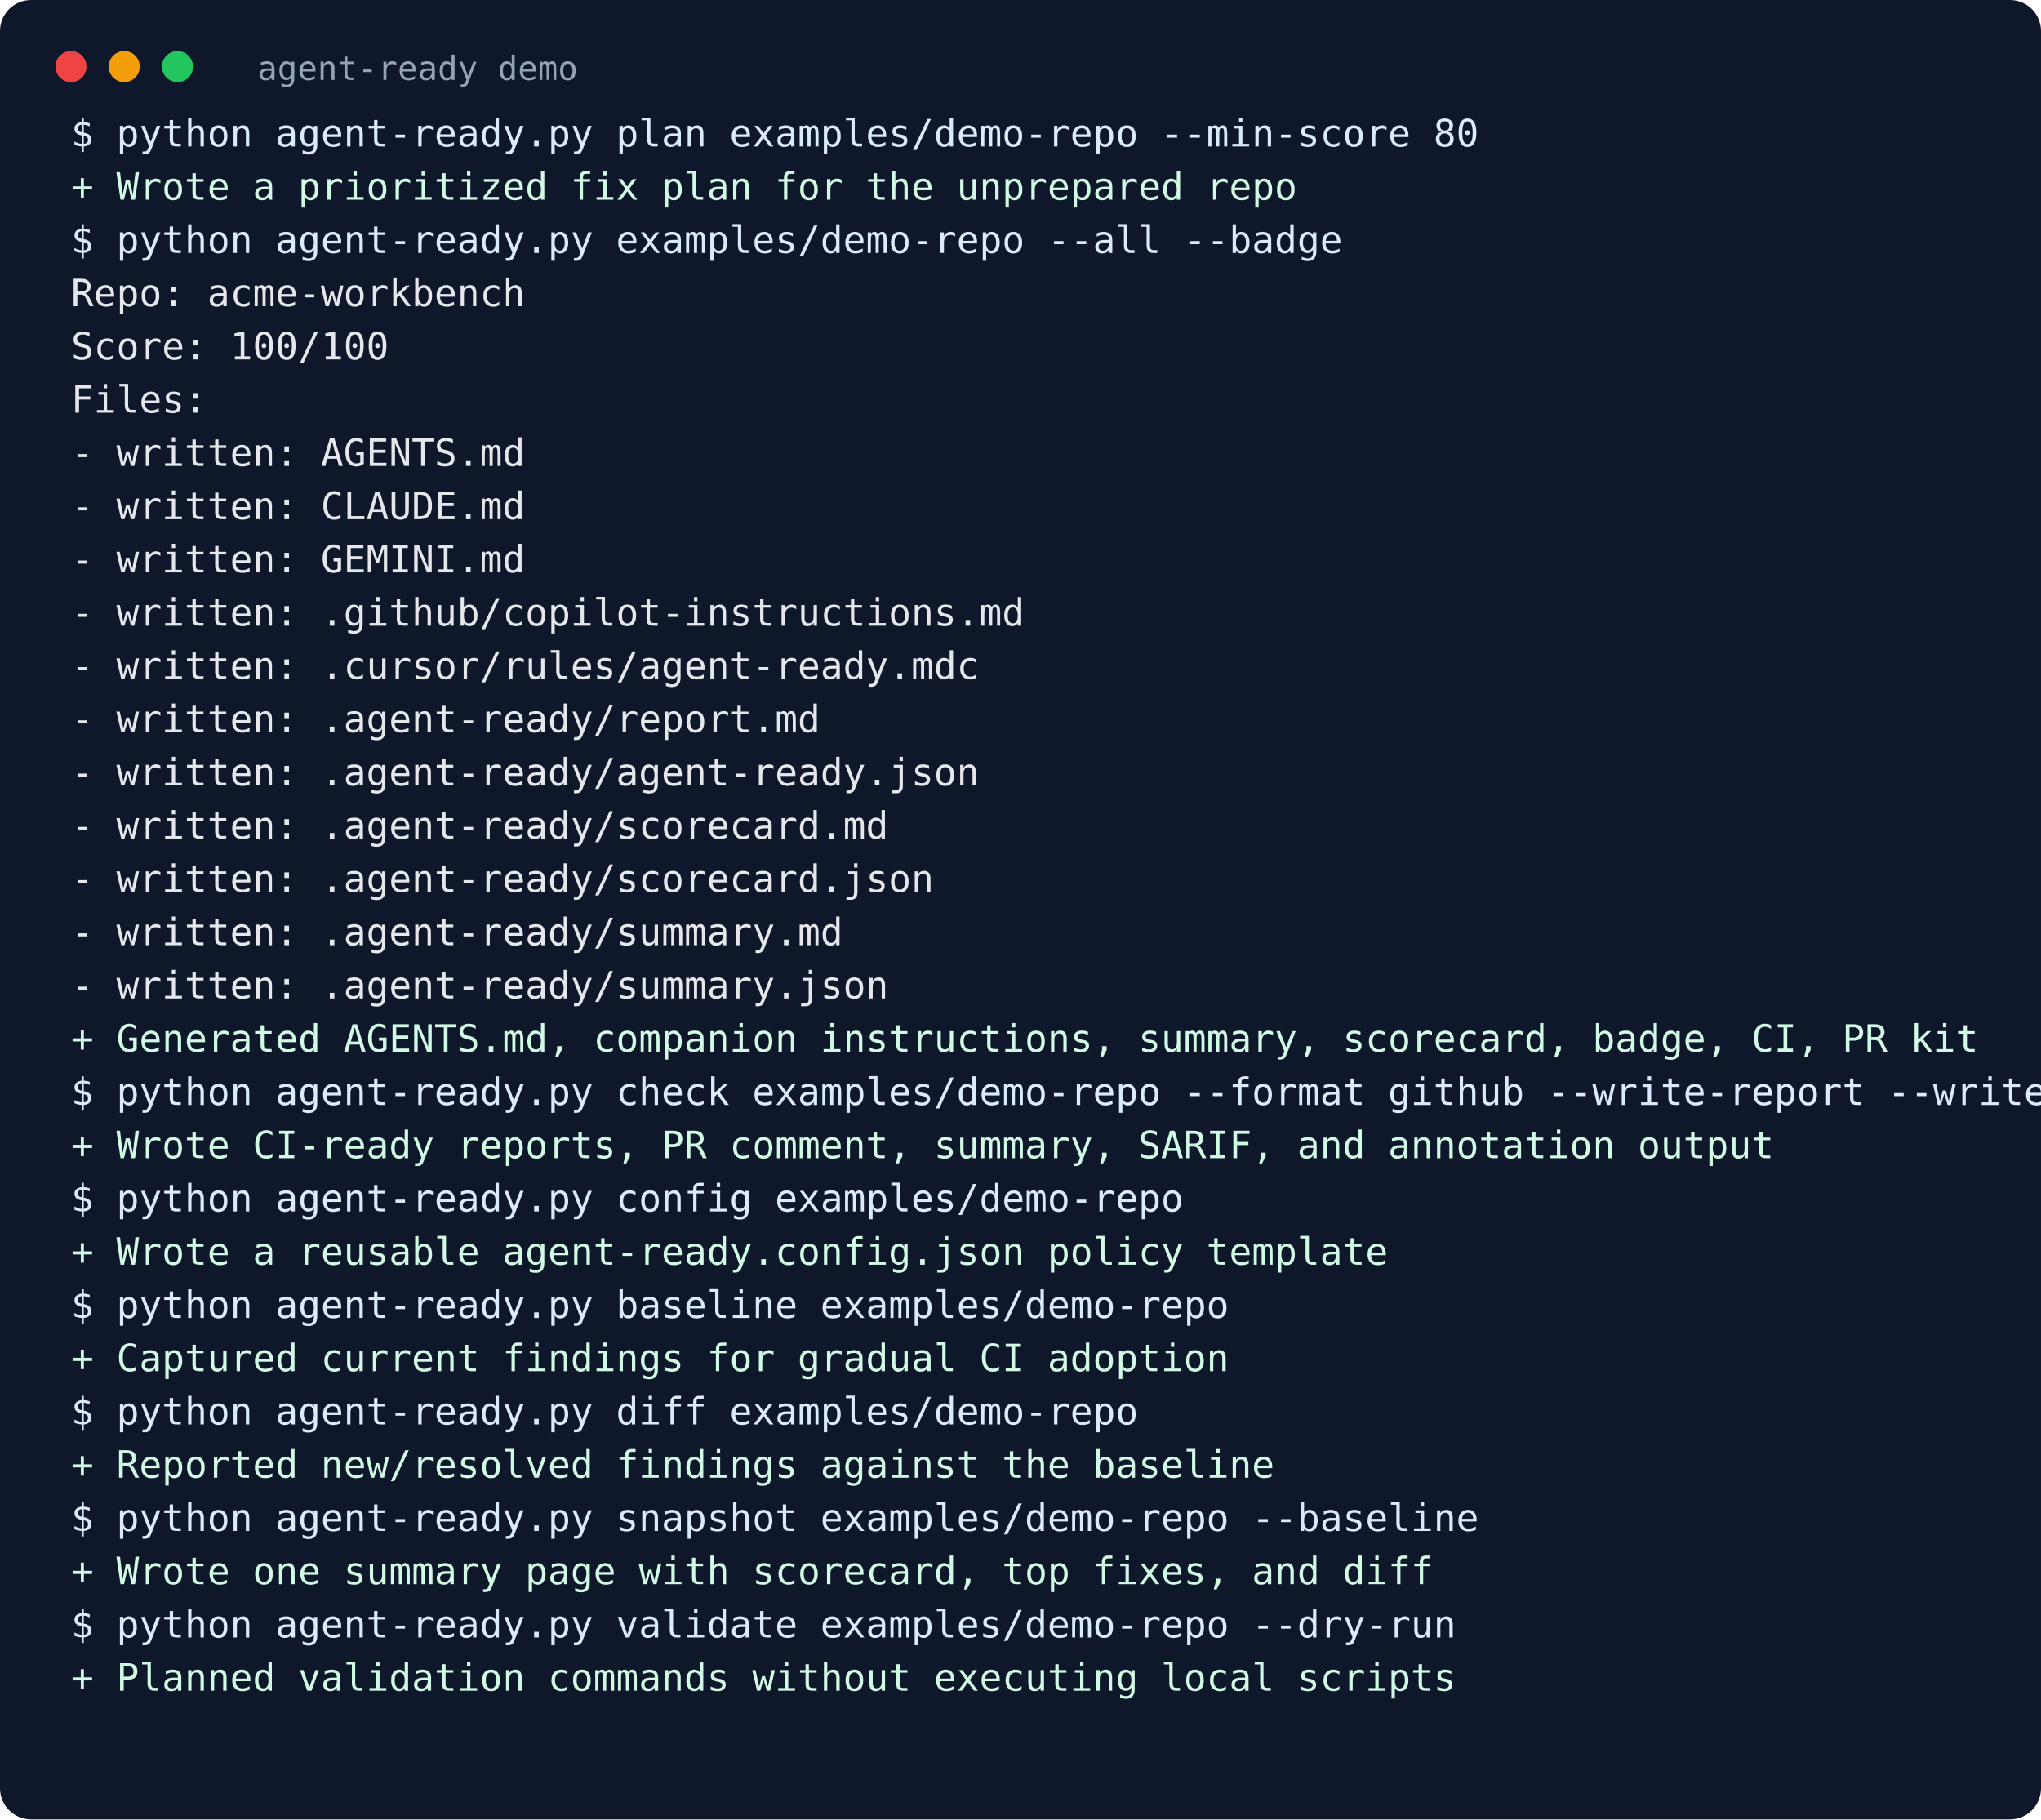
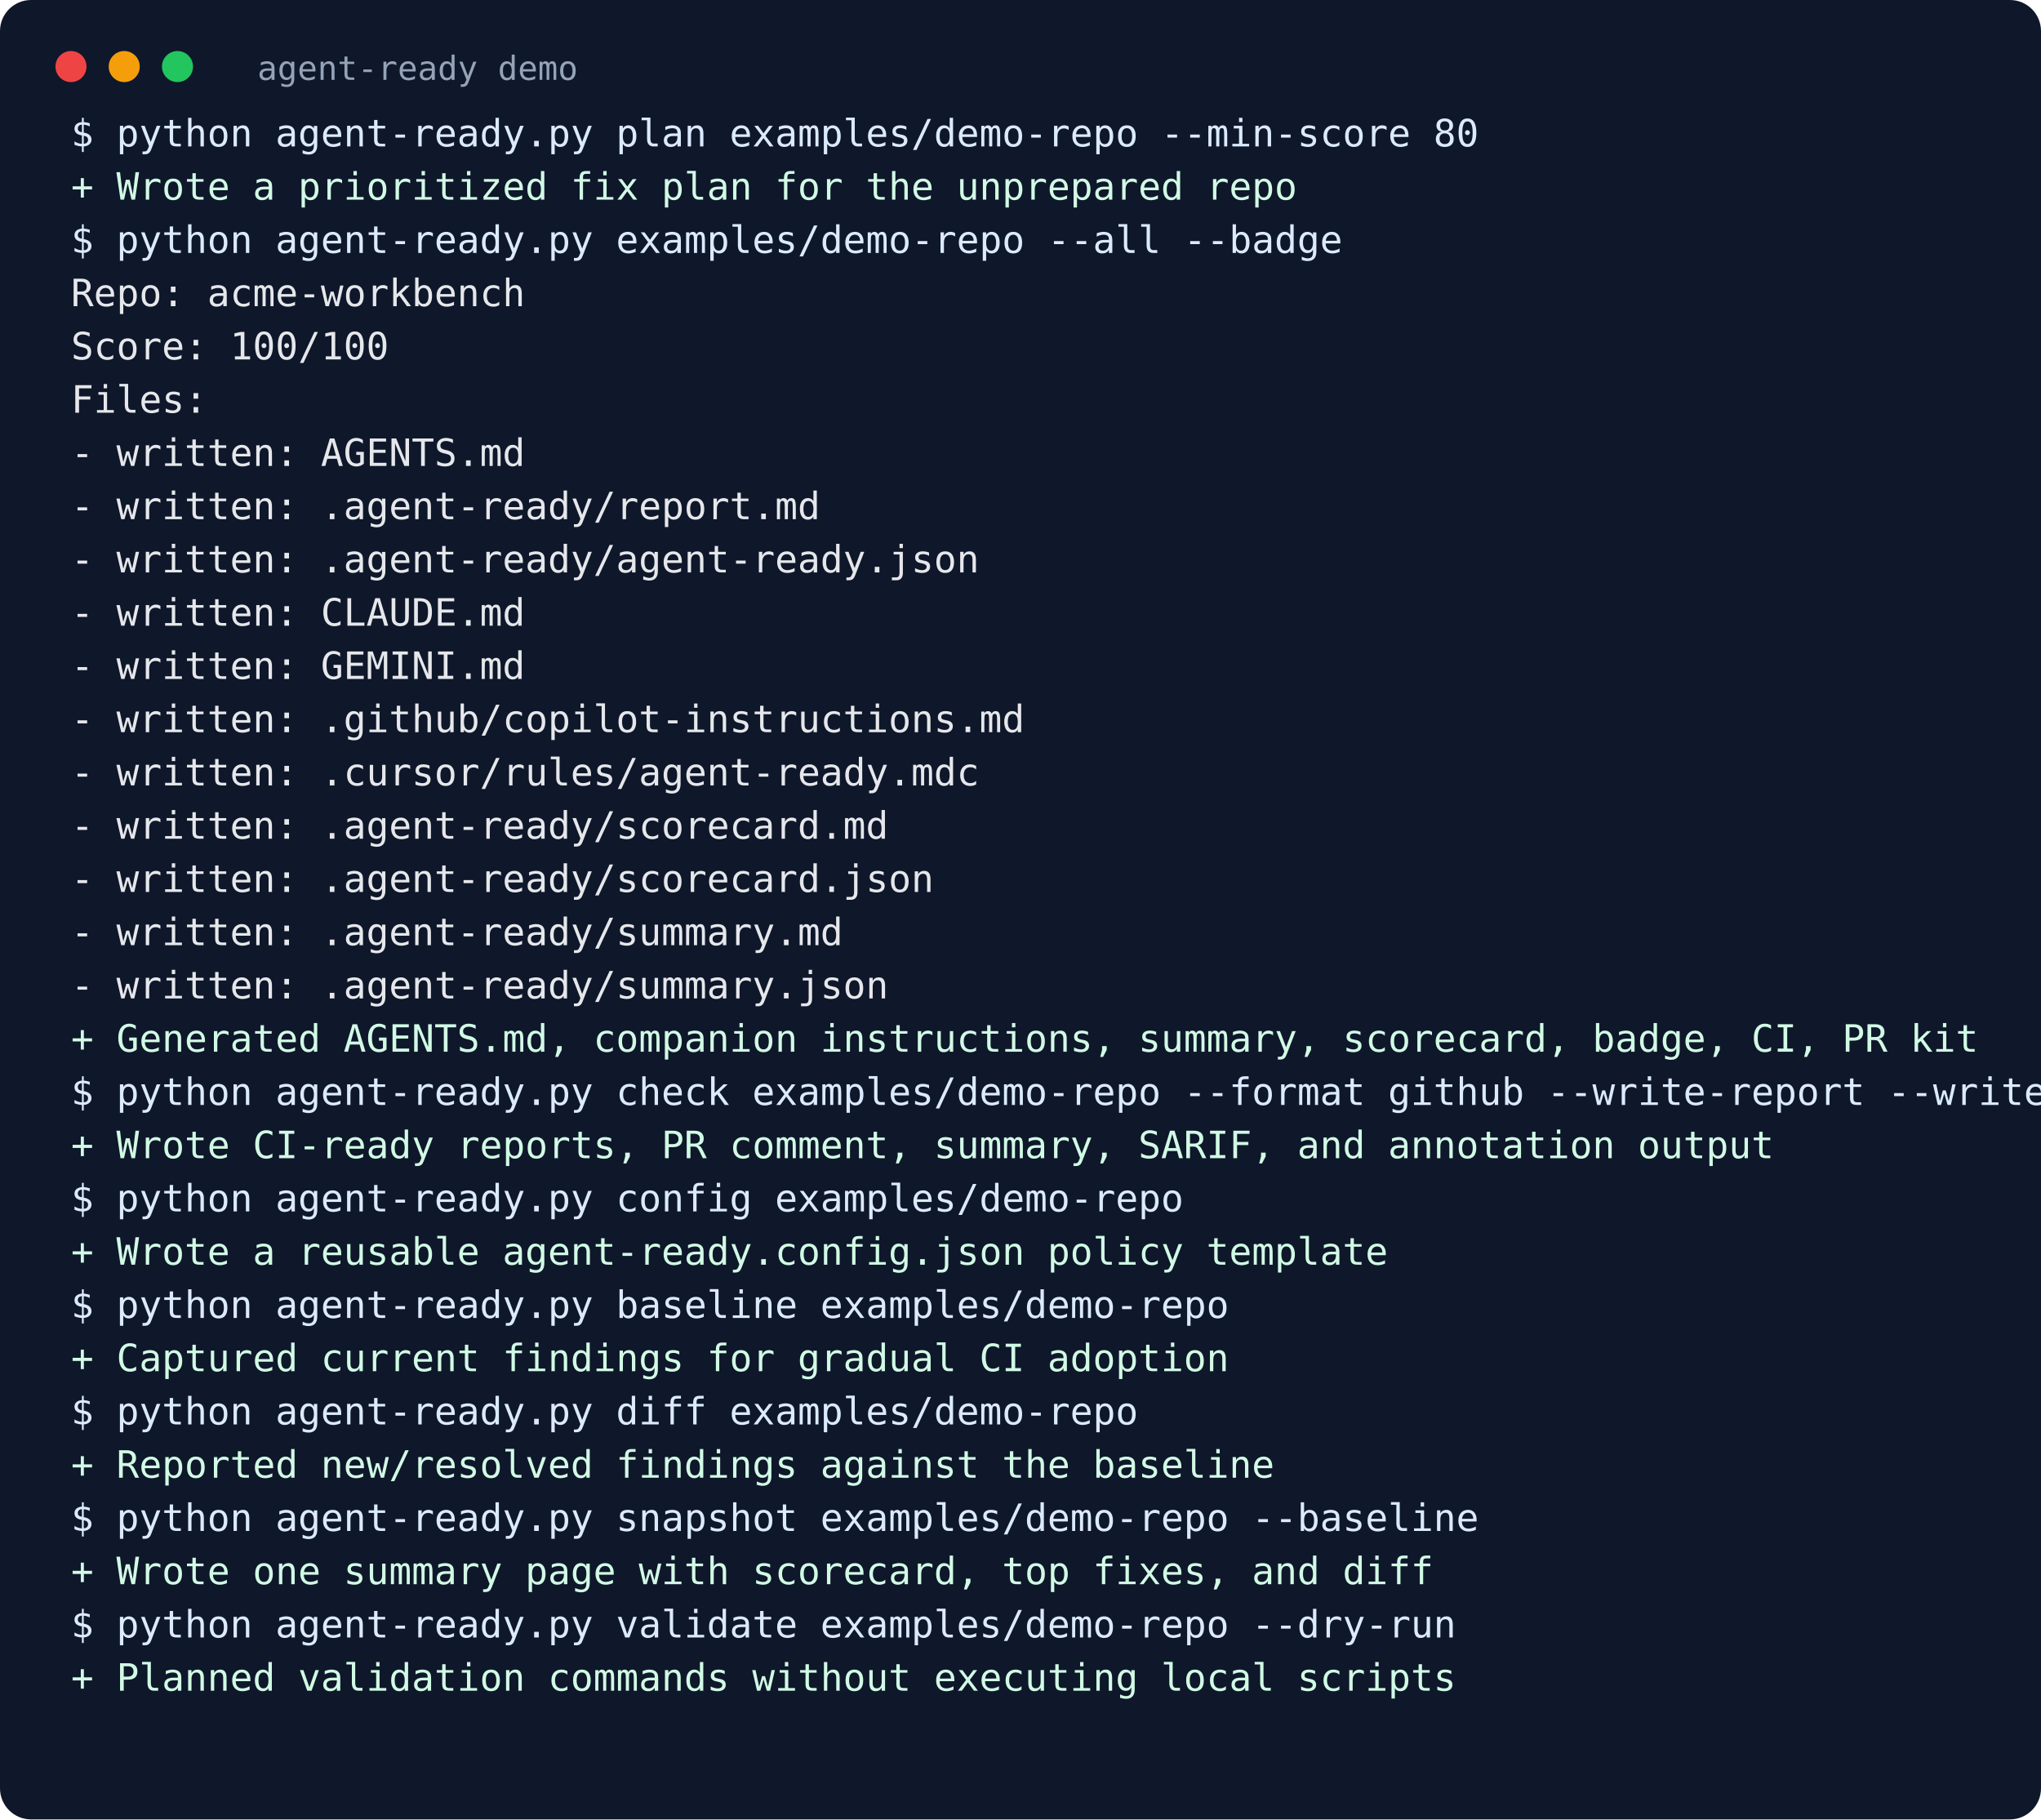
<svg xmlns="http://www.w3.org/2000/svg" width="920" height="820" viewBox="0 0 920 820" role="img" aria-label="Agent Ready terminal demo">
  <rect width="100%" height="100%" rx="14" fill="#0f172a" />
  <circle cx="32" cy="30" r="7" fill="#ef4444" />
  <circle cx="56" cy="30" r="7" fill="#f59e0b" />
  <circle cx="80" cy="30" r="7" fill="#22c55e" />
  <text x="116" y="36" fill="#94a3b8" font-family="Consolas, Monaco, monospace" font-size="15">agent-ready demo</text>
  <g font-family="Consolas, Monaco, monospace" font-size="17">
    <text x="32" y="66" fill="#dbeafe">$ python agent-ready.py plan examples/demo-repo --min-score 80</text>
    <text x="32" y="90" fill="#d1fae5">+ Wrote a prioritized fix plan for the unprepared repo</text>
    <text x="32" y="114" fill="#dbeafe">$ python agent-ready.py examples/demo-repo --all --badge</text>
    <text x="32" y="138" fill="#e5e7eb">Repo: acme-workbench</text>
    <text x="32" y="162" fill="#e5e7eb">Score: 100/100</text>
    <text x="32" y="186" fill="#e5e7eb">Files:</text>
    <text x="32" y="210" fill="#e5e7eb">- written: AGENTS.md</text>
-     <text x="32" y="234" fill="#e5e7eb">- written: CLAUDE.md</text>
-     <text x="32" y="258" fill="#e5e7eb">- written: GEMINI.md</text>
-     <text x="32" y="282" fill="#e5e7eb">- written: .github/copilot-instructions.md</text>
-     <text x="32" y="306" fill="#e5e7eb">- written: .cursor/rules/agent-ready.mdc</text>
-     <text x="32" y="330" fill="#e5e7eb">- written: .agent-ready/report.md</text>
-     <text x="32" y="354" fill="#e5e7eb">- written: .agent-ready/agent-ready.json</text>
+     <text x="32" y="234" fill="#e5e7eb">- written: .agent-ready/report.md</text>
+     <text x="32" y="258" fill="#e5e7eb">- written: .agent-ready/agent-ready.json</text>
+     <text x="32" y="282" fill="#e5e7eb">- written: CLAUDE.md</text>
+     <text x="32" y="306" fill="#e5e7eb">- written: GEMINI.md</text>
+     <text x="32" y="330" fill="#e5e7eb">- written: .github/copilot-instructions.md</text>
+     <text x="32" y="354" fill="#e5e7eb">- written: .cursor/rules/agent-ready.mdc</text>
    <text x="32" y="378" fill="#e5e7eb">- written: .agent-ready/scorecard.md</text>
    <text x="32" y="402" fill="#e5e7eb">- written: .agent-ready/scorecard.json</text>
    <text x="32" y="426" fill="#e5e7eb">- written: .agent-ready/summary.md</text>
    <text x="32" y="450" fill="#e5e7eb">- written: .agent-ready/summary.json</text>
    <text x="32" y="474" fill="#d1fae5">+ Generated AGENTS.md, companion instructions, summary, scorecard, badge, CI, PR kit</text>
    <text x="32" y="498" fill="#dbeafe">$ python agent-ready.py check examples/demo-repo --format github --write-report --write-summary --write-comment --write-sarif</text>
    <text x="32" y="522" fill="#d1fae5">+ Wrote CI-ready reports, PR comment, summary, SARIF, and annotation output</text>
    <text x="32" y="546" fill="#dbeafe">$ python agent-ready.py config examples/demo-repo</text>
    <text x="32" y="570" fill="#d1fae5">+ Wrote a reusable agent-ready.config.json policy template</text>
    <text x="32" y="594" fill="#dbeafe">$ python agent-ready.py baseline examples/demo-repo</text>
    <text x="32" y="618" fill="#d1fae5">+ Captured current findings for gradual CI adoption</text>
    <text x="32" y="642" fill="#dbeafe">$ python agent-ready.py diff examples/demo-repo</text>
    <text x="32" y="666" fill="#d1fae5">+ Reported new/resolved findings against the baseline</text>
    <text x="32" y="690" fill="#dbeafe">$ python agent-ready.py snapshot examples/demo-repo --baseline</text>
    <text x="32" y="714" fill="#d1fae5">+ Wrote one summary page with scorecard, top fixes, and diff</text>
    <text x="32" y="738" fill="#dbeafe">$ python agent-ready.py validate examples/demo-repo --dry-run</text>
    <text x="32" y="762" fill="#d1fae5">+ Planned validation commands without executing local scripts</text>
  </g>
</svg>
